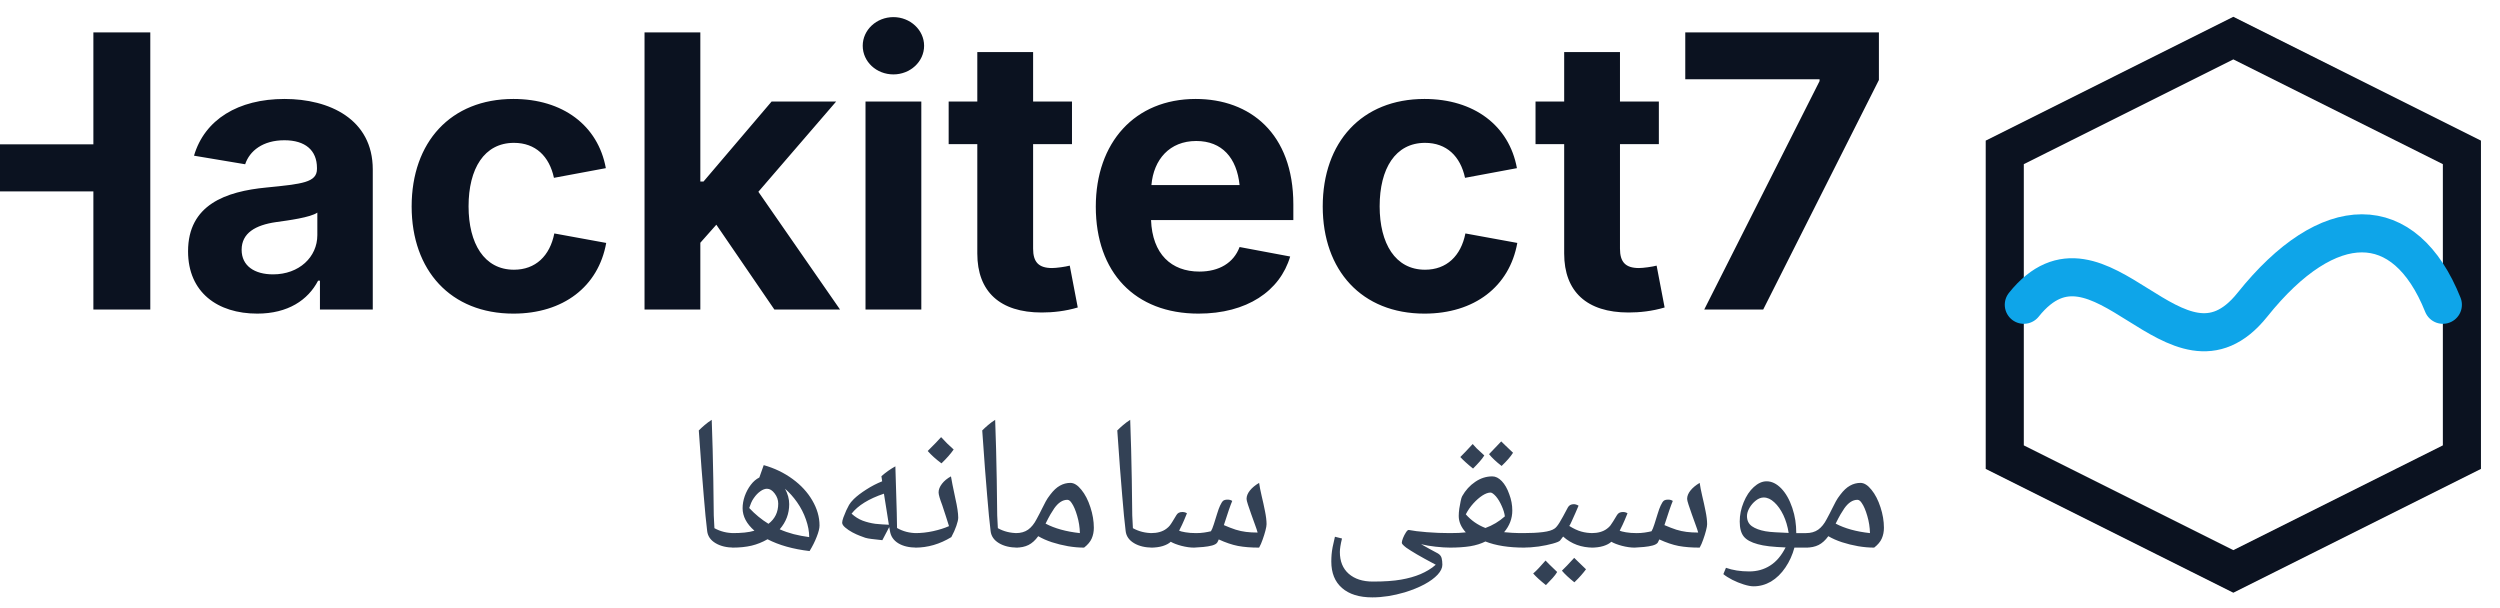
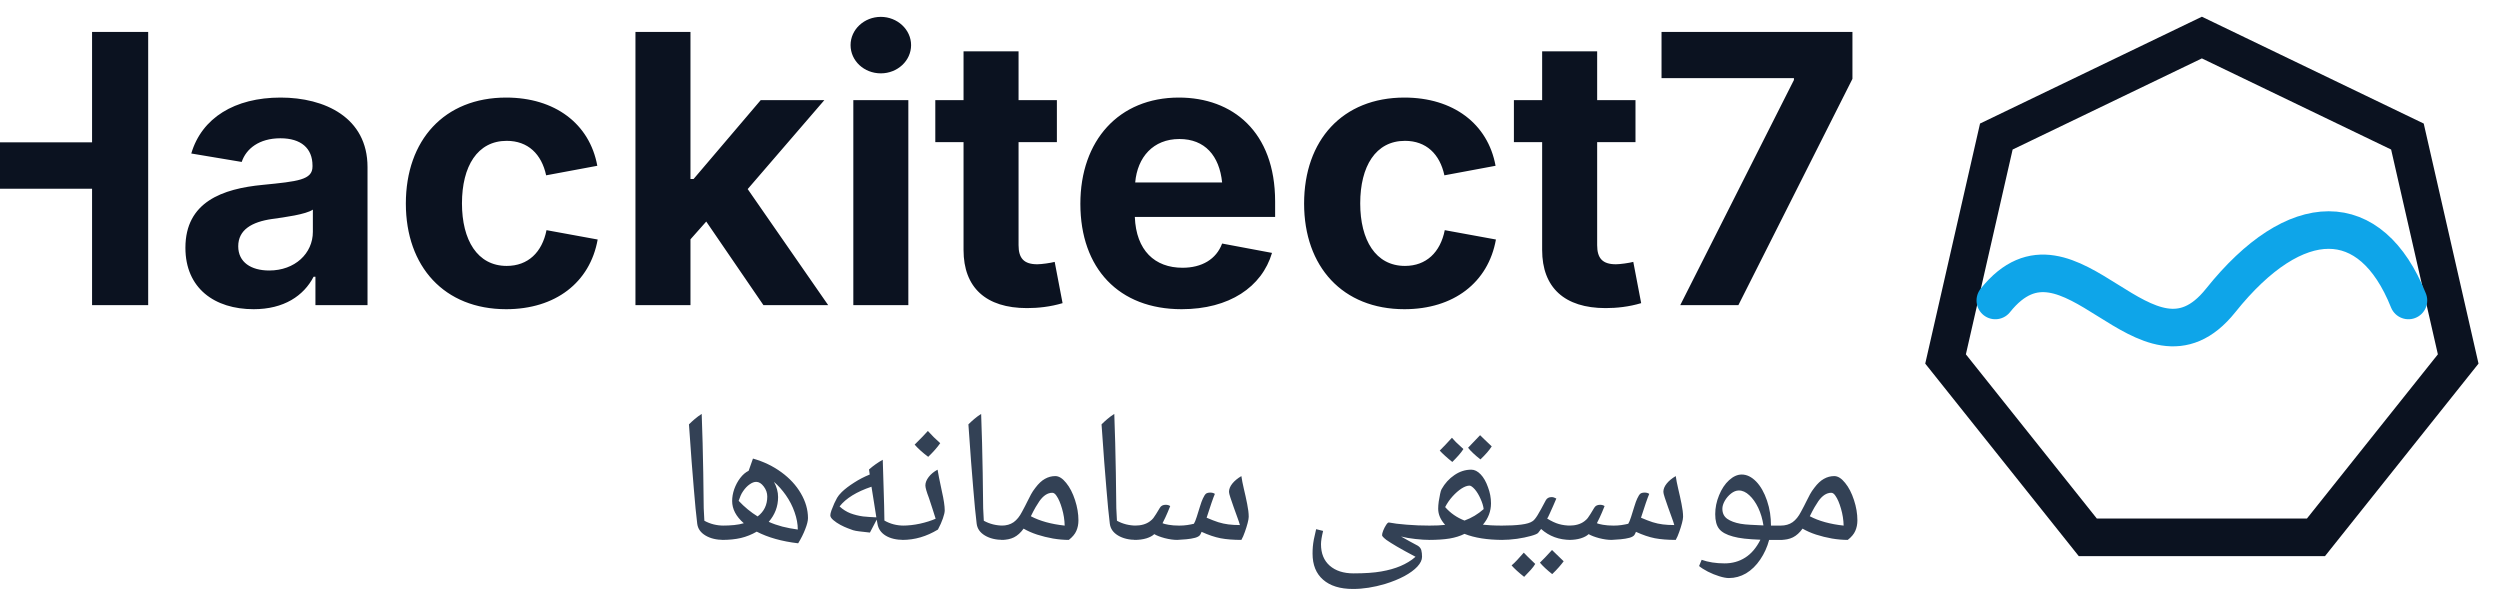
- <svg xmlns="http://www.w3.org/2000/svg" viewBox="-300 24 420 102">
+ <svg xmlns="http://www.w3.org/2000/svg" viewBox="-300 24 426 102">
  <defs>
    <style>
      .hex { fill: none; stroke: #0b1220; stroke-width: 4; }
      .wave { fill: none; stroke: #0ea5e9; stroke-width: 4; stroke-linecap: round; }
      .brand { font: 700 64px 'Segoe UI', 'Inter', Arial, sans-serif; fill: #0b1220; }
      .tag { font: 400 32px 'Vazirmatn', 'Noto Naskh Arabic', 'Noto Sans Arabic', 'Segoe UI', Tahoma, Arial, sans-serif; fill: #334155; }
    </style>
  </defs>
  <g transform="translate(24,24) scale(1.6)">
-     <polygon class="hex" points="32,4 56,16 56,48 32,60 8,48 8,16" />
+     <polygon class="hex" points="32.000,4.000 53.891,14.542 59.298,38.231 44.149,57.227 19.851,57.227 4.702,38.231 10.109,14.542" />
    <path class="wave" d="M10,32 C18,22 26,42 34,32 S50,22 54,32" />
  </g>
  <text class="brand" x="18" y="76" direction="rtl">Hackitect7</text>
  <text class="tag" x="18" y="116" direction="rtl">موسیقی سامانه‌ها</text>
</svg>
